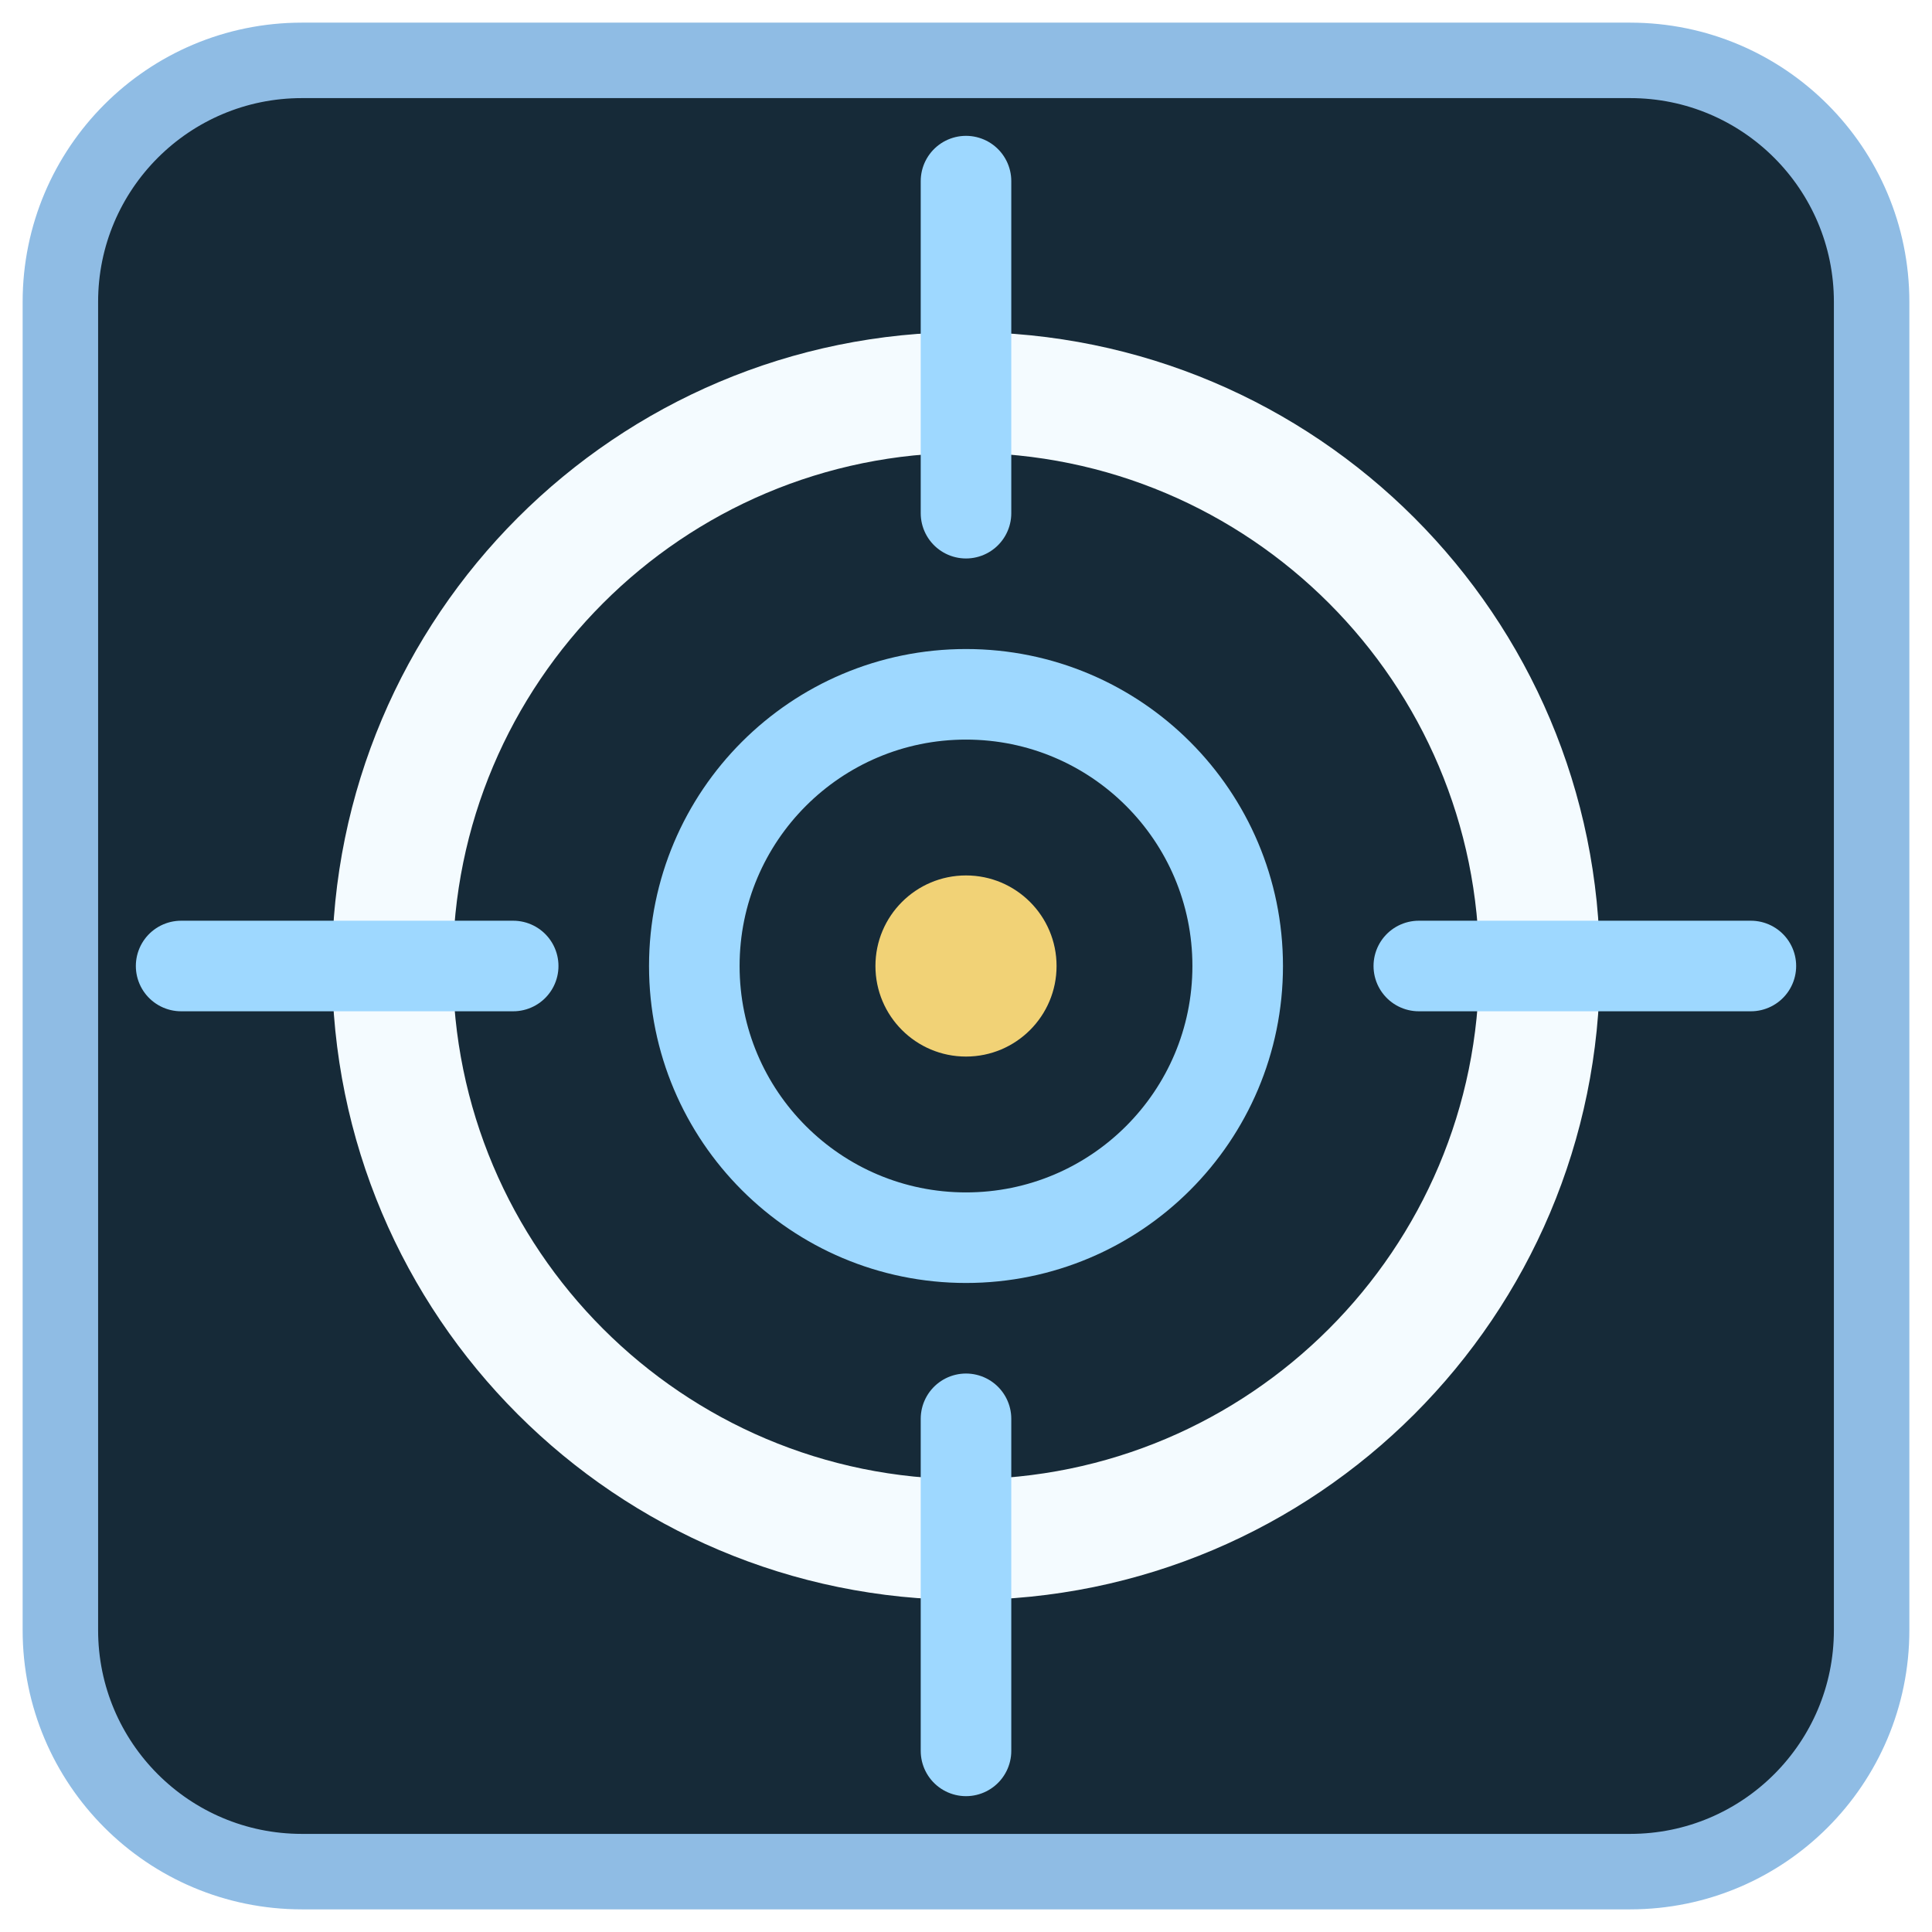
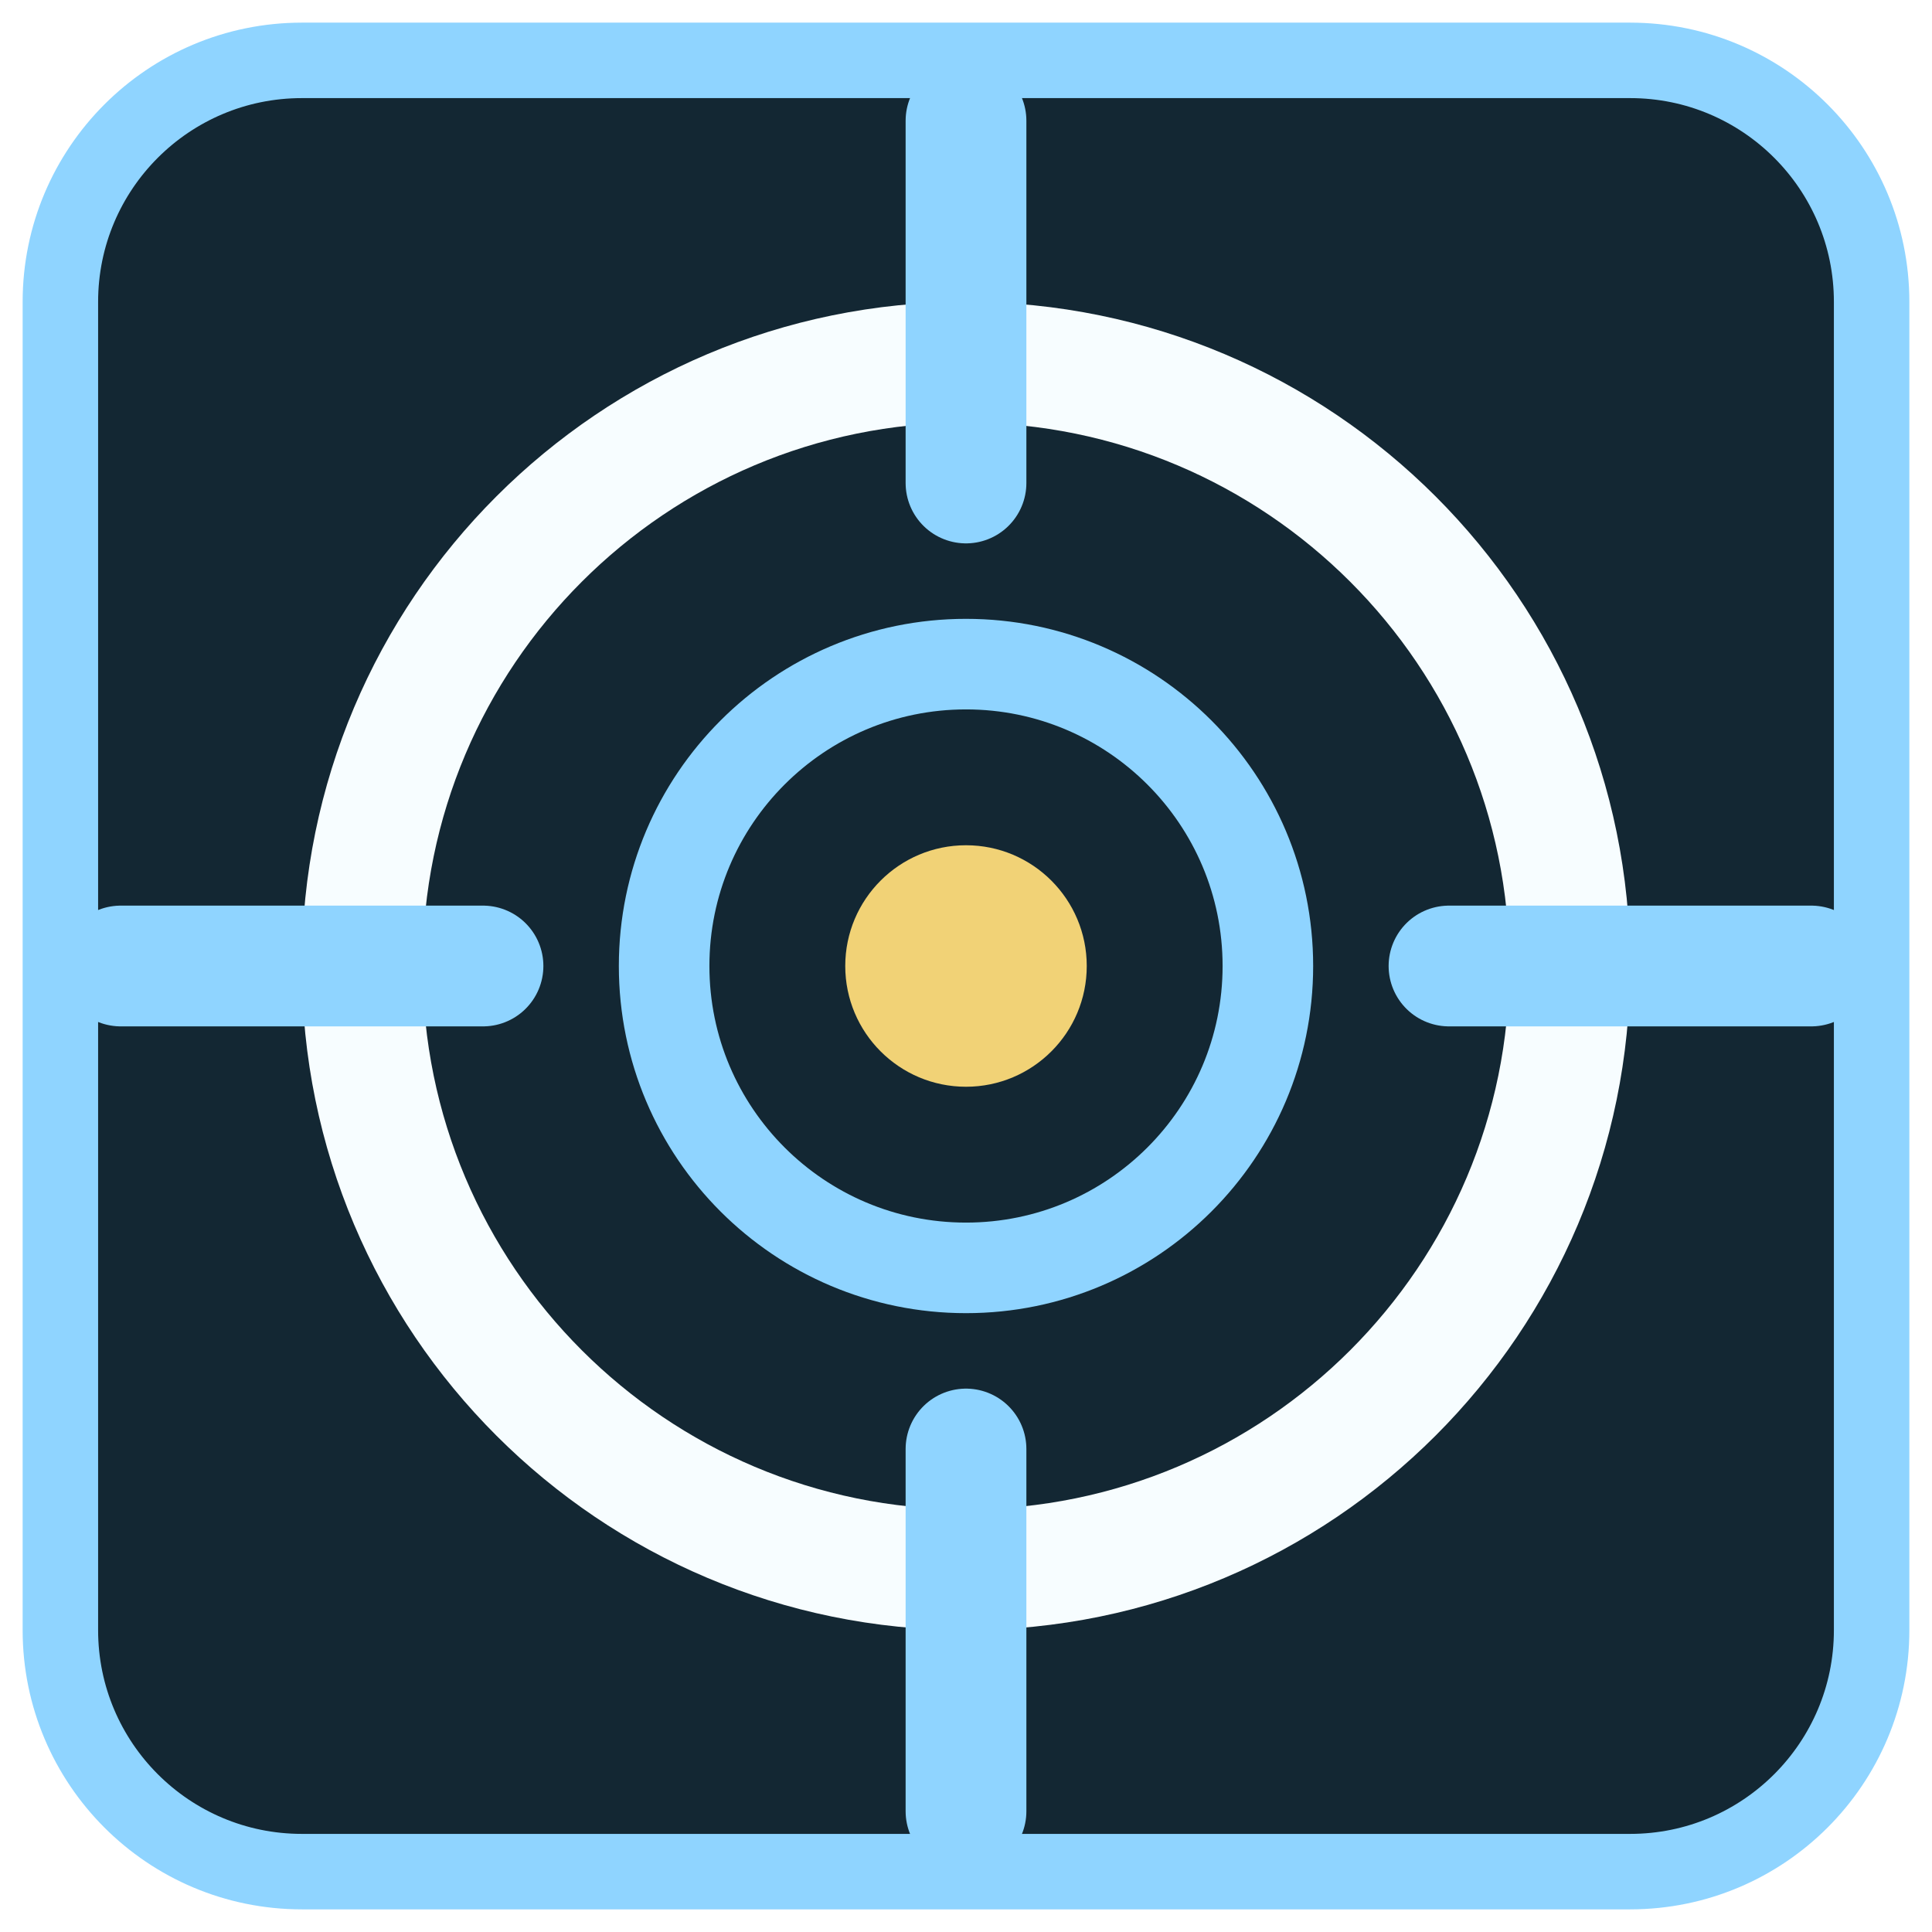
<svg xmlns="http://www.w3.org/2000/svg" viewBox="0 0 64 64">
-   <rect x="2" y="2" width="60" height="60" rx="8" fill="#162a38" stroke="#8fbce4" stroke-width="2.5" />
-   <circle cx="32" cy="32" r="19" fill="none" stroke="#f4fbff" stroke-width="4" />
-   <circle cx="32" cy="32" r="9" fill="none" stroke="#9ed8ff" stroke-width="3" />
-   <circle cx="32" cy="32" r="3" fill="#f1d276" />
-   <path d="M32 6 V17 M32 47 V58 M6 32 H17 M47 32 H58" stroke="#9ed8ff" stroke-width="3" stroke-linecap="round" />
+   <rect x="2" y="2" width="60" height="60" rx="8" fill="#132733" stroke="#8fd4ff" stroke-width="2.5" />
+   <circle cx="32" cy="32" r="20" fill="none" stroke="#f7fdff" stroke-width="4" />
+   <circle cx="32" cy="32" r="10" fill="none" stroke="#8fd4ff" stroke-width="3" />
+   <circle cx="32" cy="32" r="4" fill="#f1d276" />
+   <path d="M32 4 V16 M32 48 V60 M4 32 H16 M48 32 H60" stroke="#8fd4ff" stroke-width="4" stroke-linecap="round" />
</svg>
